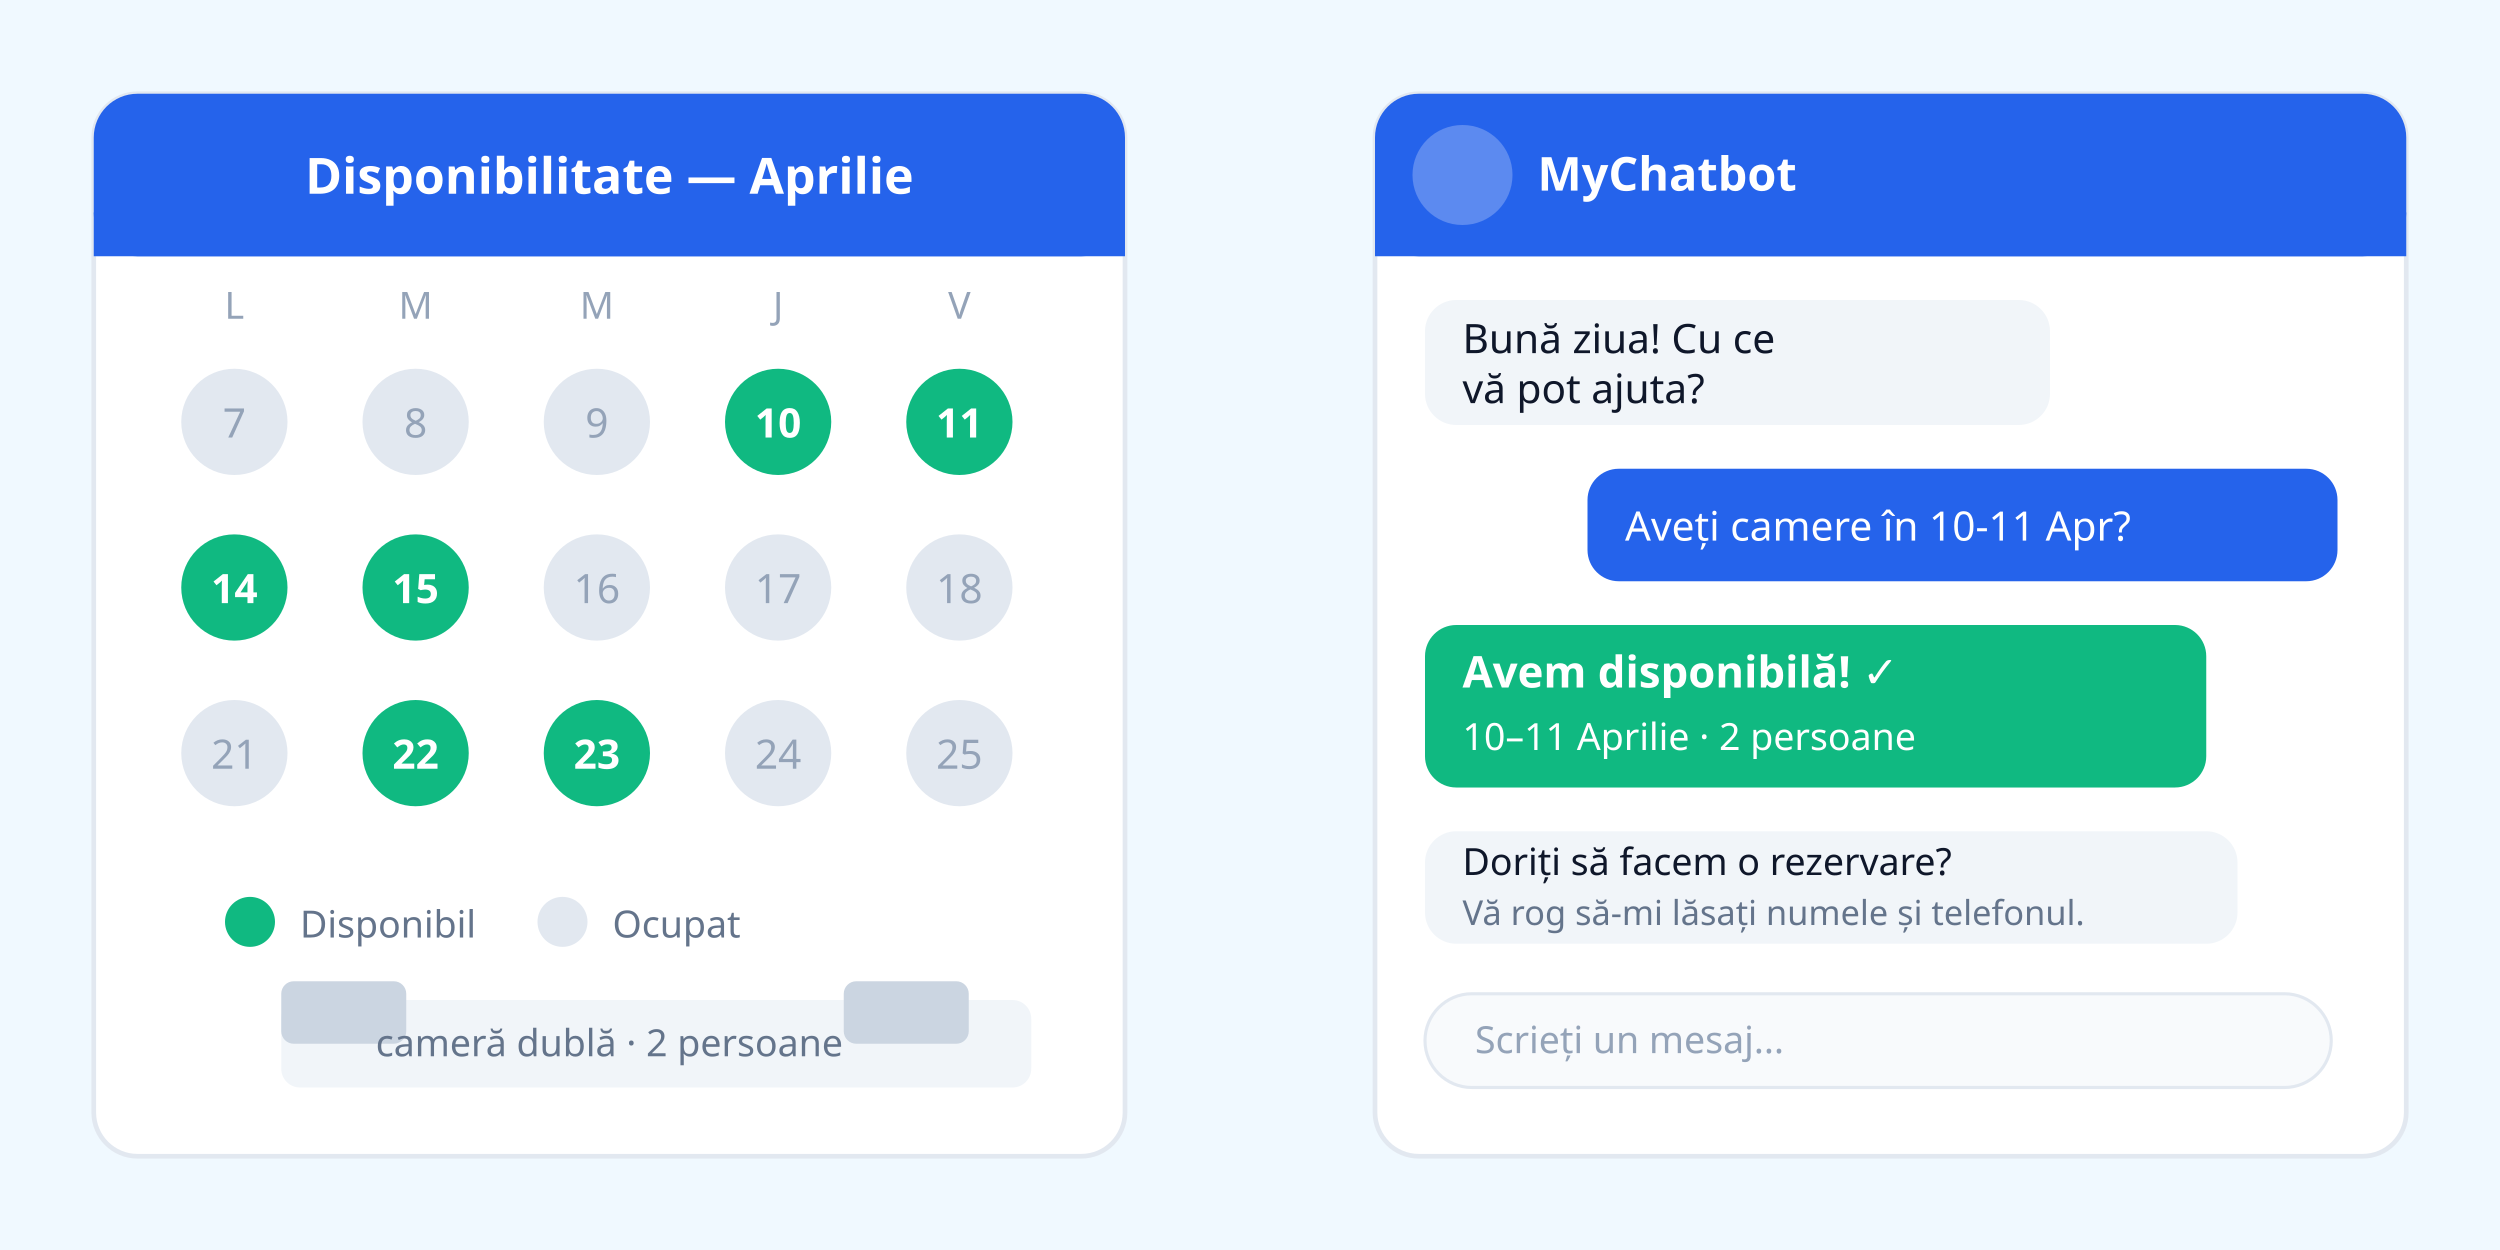
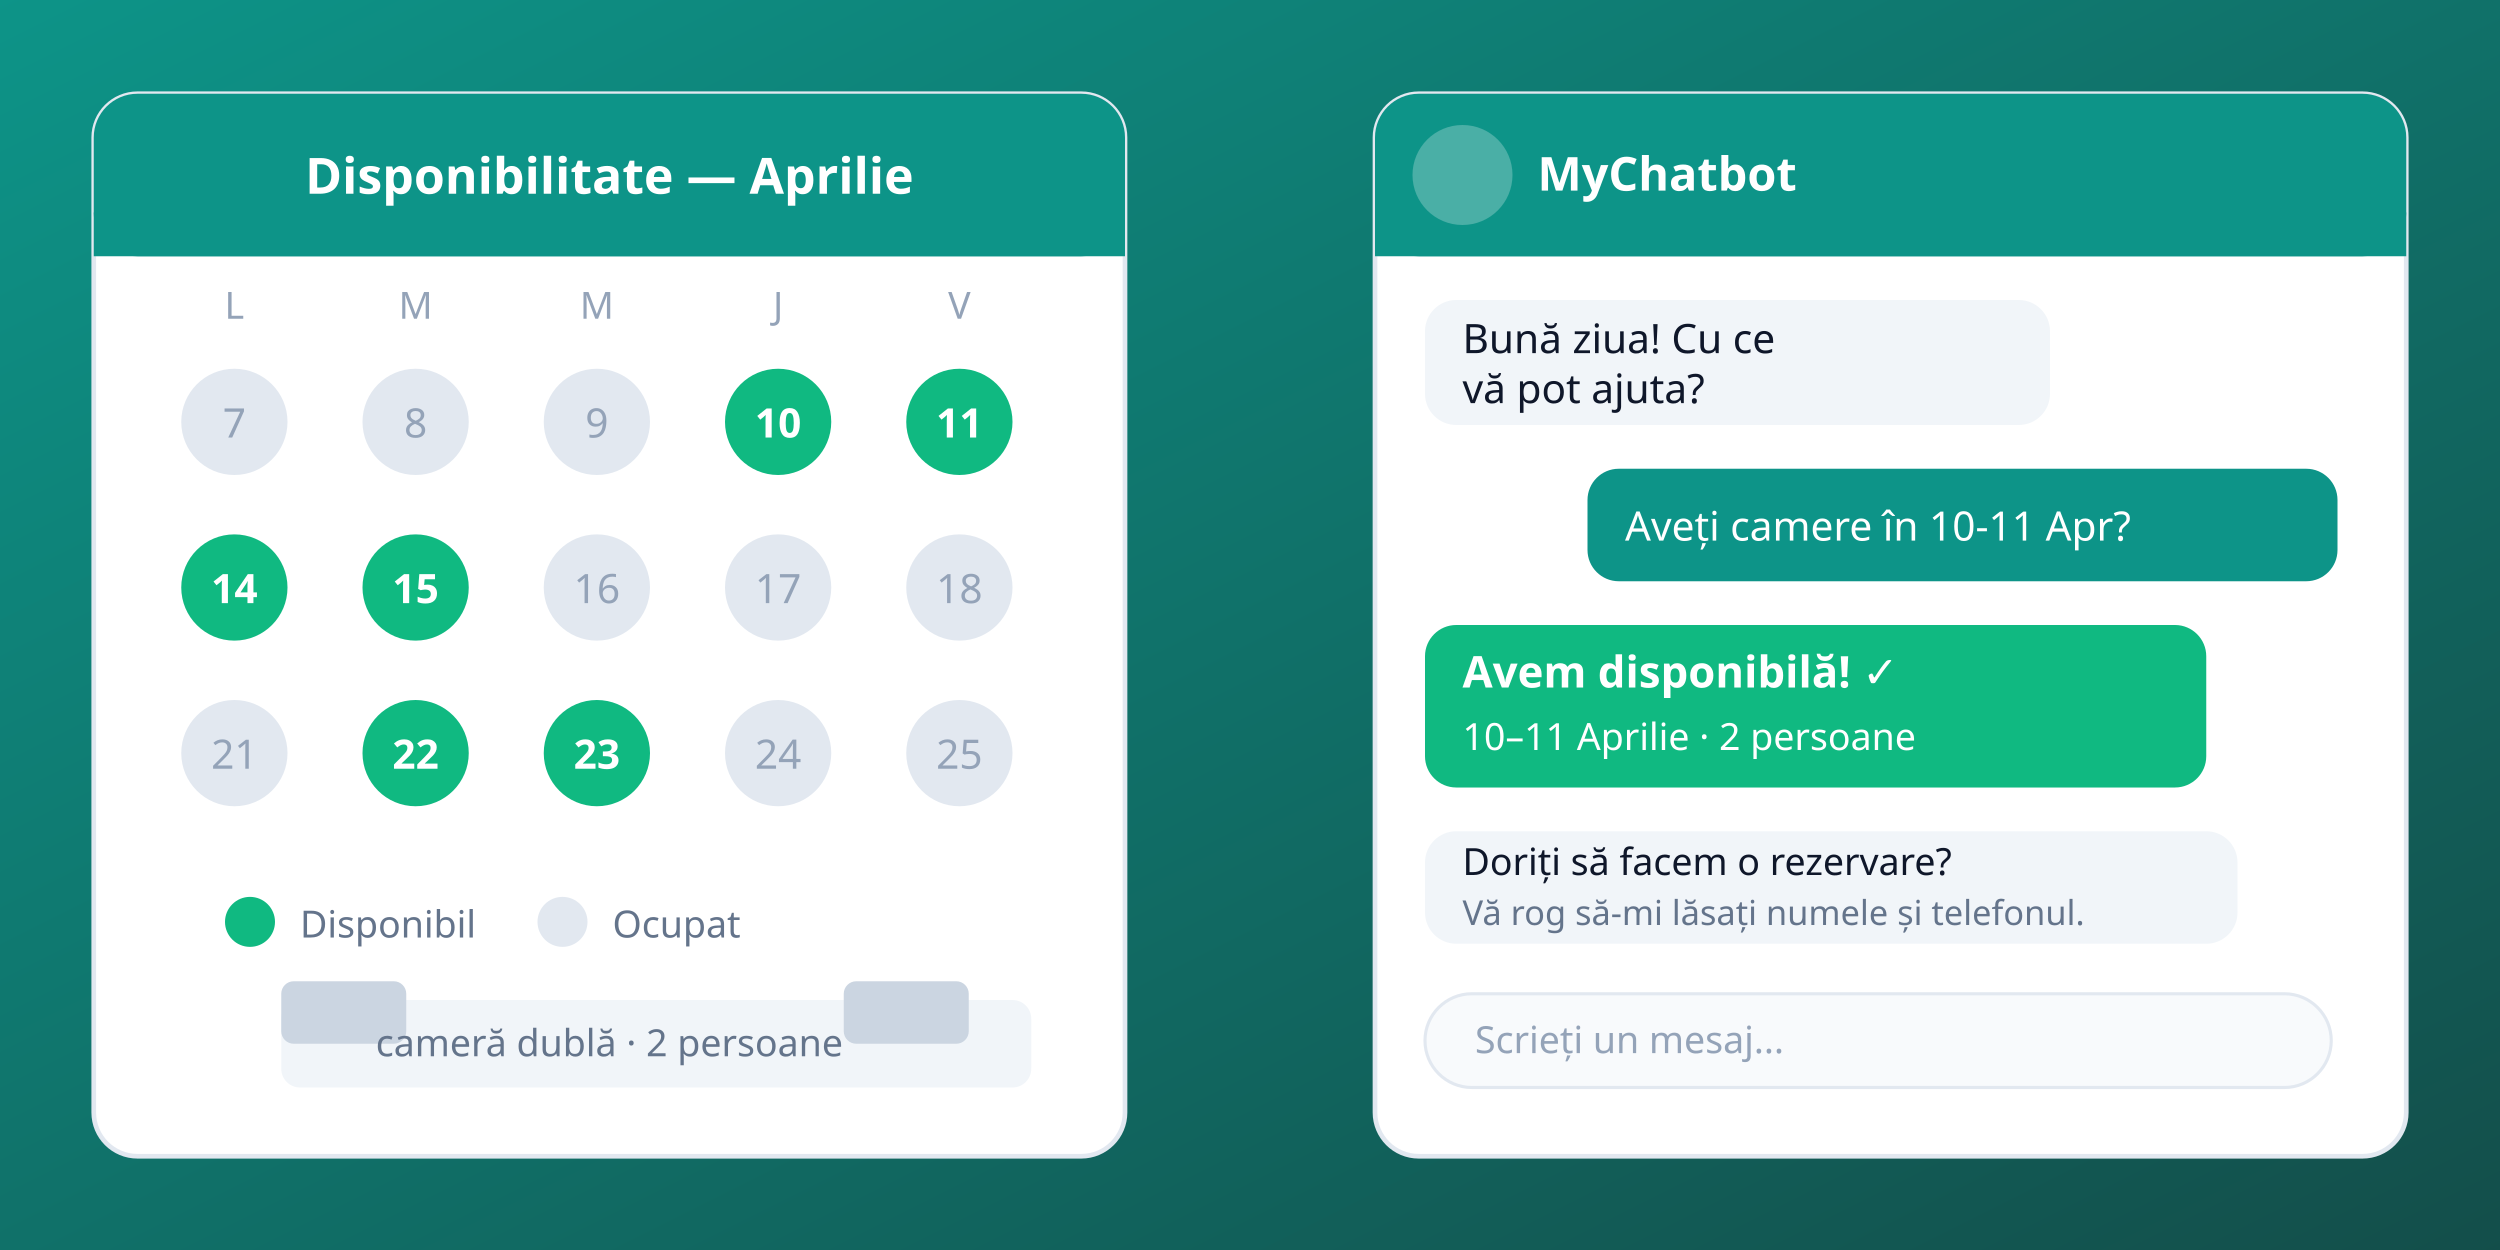
<svg xmlns="http://www.w3.org/2000/svg" viewBox="0 0 800 400" font-family="sans-serif">
-   <rect width="800" height="400" fill="#f0f9ff" />
+   <defs>
+     <linearGradient id="bg" x1="0" y1="0" x2="1" y2="1">
+       <stop offset="0%" stop-color="#0d9488" />
+       <stop offset="100%" stop-color="#134e4a" />
+     </linearGradient>
+   </defs>
+   <rect width="800" height="400" fill="url(#bg)" />
  <rect x="30" y="30" width="330" height="340" rx="14" fill="white" stroke="#e2e8f0" stroke-width="1.5" />
-   <rect x="30" y="30" width="330" height="52" rx="14" fill="#2563eb" />
-   <rect x="30" y="68" width="330" height="14" fill="#2563eb" />
+   <rect x="30" y="30" width="330" height="52" rx="14" fill="#0d9488" />
+   <rect x="30" y="68" width="330" height="14" fill="#0d9488" />
  <text x="195" y="62" text-anchor="middle" fill="white" font-size="16" font-weight="600">Disponibilitate — Aprilie</text>
  <text x="75" y="102" text-anchor="middle" fill="#94a3b8" font-size="12">L</text>
  <text x="133" y="102" text-anchor="middle" fill="#94a3b8" font-size="12">M</text>
  <text x="191" y="102" text-anchor="middle" fill="#94a3b8" font-size="12">M</text>
  <text x="249" y="102" text-anchor="middle" fill="#94a3b8" font-size="12">J</text>
  <text x="307" y="102" text-anchor="middle" fill="#94a3b8" font-size="12">V</text>
  <circle cx="75" cy="135" r="17" fill="#e2e8f0" />
  <text x="75" y="140" text-anchor="middle" fill="#94a3b8" font-size="13">7</text>
  <circle cx="133" cy="135" r="17" fill="#e2e8f0" />
  <text x="133" y="140" text-anchor="middle" fill="#94a3b8" font-size="13">8</text>
  <circle cx="191" cy="135" r="17" fill="#e2e8f0" />
  <text x="191" y="140" text-anchor="middle" fill="#94a3b8" font-size="13">9</text>
  <circle cx="249" cy="135" r="17" fill="#10b981" />
  <text x="249" y="140" text-anchor="middle" fill="white" font-size="13" font-weight="600">10</text>
  <circle cx="307" cy="135" r="17" fill="#10b981" />
  <text x="307" y="140" text-anchor="middle" fill="white" font-size="13" font-weight="600">11</text>
  <circle cx="75" cy="188" r="17" fill="#10b981" />
  <text x="75" y="193" text-anchor="middle" fill="white" font-size="13" font-weight="600">14</text>
  <circle cx="133" cy="188" r="17" fill="#10b981" />
  <text x="133" y="193" text-anchor="middle" fill="white" font-size="13" font-weight="600">15</text>
  <circle cx="191" cy="188" r="17" fill="#e2e8f0" />
  <text x="191" y="193" text-anchor="middle" fill="#94a3b8" font-size="13">16</text>
  <circle cx="249" cy="188" r="17" fill="#e2e8f0" />
  <text x="249" y="193" text-anchor="middle" fill="#94a3b8" font-size="13">17</text>
  <circle cx="307" cy="188" r="17" fill="#e2e8f0" />
  <text x="307" y="193" text-anchor="middle" fill="#94a3b8" font-size="13">18</text>
  <circle cx="75" cy="241" r="17" fill="#e2e8f0" />
  <text x="75" y="246" text-anchor="middle" fill="#94a3b8" font-size="13">21</text>
  <circle cx="133" cy="241" r="17" fill="#10b981" />
  <text x="133" y="246" text-anchor="middle" fill="white" font-size="13" font-weight="600">22</text>
  <circle cx="191" cy="241" r="17" fill="#10b981" />
  <text x="191" y="246" text-anchor="middle" fill="white" font-size="13" font-weight="600">23</text>
  <circle cx="249" cy="241" r="17" fill="#e2e8f0" />
  <text x="249" y="246" text-anchor="middle" fill="#94a3b8" font-size="13">24</text>
  <circle cx="307" cy="241" r="17" fill="#e2e8f0" />
  <text x="307" y="246" text-anchor="middle" fill="#94a3b8" font-size="13">25</text>
  <circle cx="80" cy="295" r="8" fill="#10b981" />
  <text x="96" y="300" fill="#64748b" font-size="12">Disponibil</text>
  <circle cx="180" cy="295" r="8" fill="#e2e8f0" />
  <text x="196" y="300" fill="#64748b" font-size="12">Ocupat</text>
  <rect x="90" y="320" width="240" height="28" rx="6" fill="#f1f5f9" />
  <rect x="90" y="314" width="40" height="20" rx="4" fill="#cbd5e1" />
  <rect x="270" y="314" width="40" height="20" rx="4" fill="#cbd5e1" />
  <text x="195" y="338" text-anchor="middle" fill="#64748b" font-size="12" font-weight="500">cameră dublă · 2 persoane</text>
  <rect x="440" y="30" width="330" height="340" rx="14" fill="white" stroke="#e2e8f0" stroke-width="1.5" />
-   <rect x="440" y="30" width="330" height="52" rx="14" fill="#2563eb" />
-   <rect x="440" y="68" width="330" height="14" fill="#2563eb" />
+   <rect x="440" y="30" width="330" height="52" rx="14" fill="#0d9488" />
+   <rect x="440" y="68" width="330" height="14" fill="#0d9488" />
  <circle cx="468" cy="56" r="16" fill="white" opacity="0.25" />
  <text x="492" y="61" fill="white" font-size="15" font-weight="600">MyChatbot</text>
  <rect x="456" y="96" width="200" height="40" rx="10" fill="#f1f5f9" />
  <text x="468" y="113" fill="#0f172a" font-size="13">Bună ziua! Cu ce</text>
  <text x="468" y="129" fill="#0f172a" font-size="13">vă pot ajuta?</text>
-   <rect x="508" y="150" width="240" height="36" rx="10" fill="#2563eb" />
+   <rect x="508" y="150" width="240" height="36" rx="10" fill="#0d9488" />
  <text x="520" y="173" fill="white" font-size="13">Aveți camere în 10-11 Apr?</text>
  <rect x="456" y="200" width="250" height="52" rx="10" fill="#10b981" />
  <text x="468" y="220" fill="white" font-size="14" font-weight="700">Avem disponibilă! ✓</text>
  <text x="468" y="240" fill="white" font-size="12">10–11 Aprilie · 2 persoane</text>
  <rect x="456" y="266" width="260" height="36" rx="10" fill="#f1f5f9" />
  <text x="468" y="280" fill="#0f172a" font-size="12">Doriți să facem o rezervare?</text>
  <text x="468" y="296" fill="#64748b" font-size="11">Vă rog să-mi lăsați numele și telefonul.</text>
  <rect x="456" y="318" width="290" height="30" rx="15" fill="#f8fafc" stroke="#e2e8f0" stroke-width="1" />
  <text x="472" y="337" fill="#94a3b8" font-size="12">Scrieți un mesaj...</text>
</svg>
